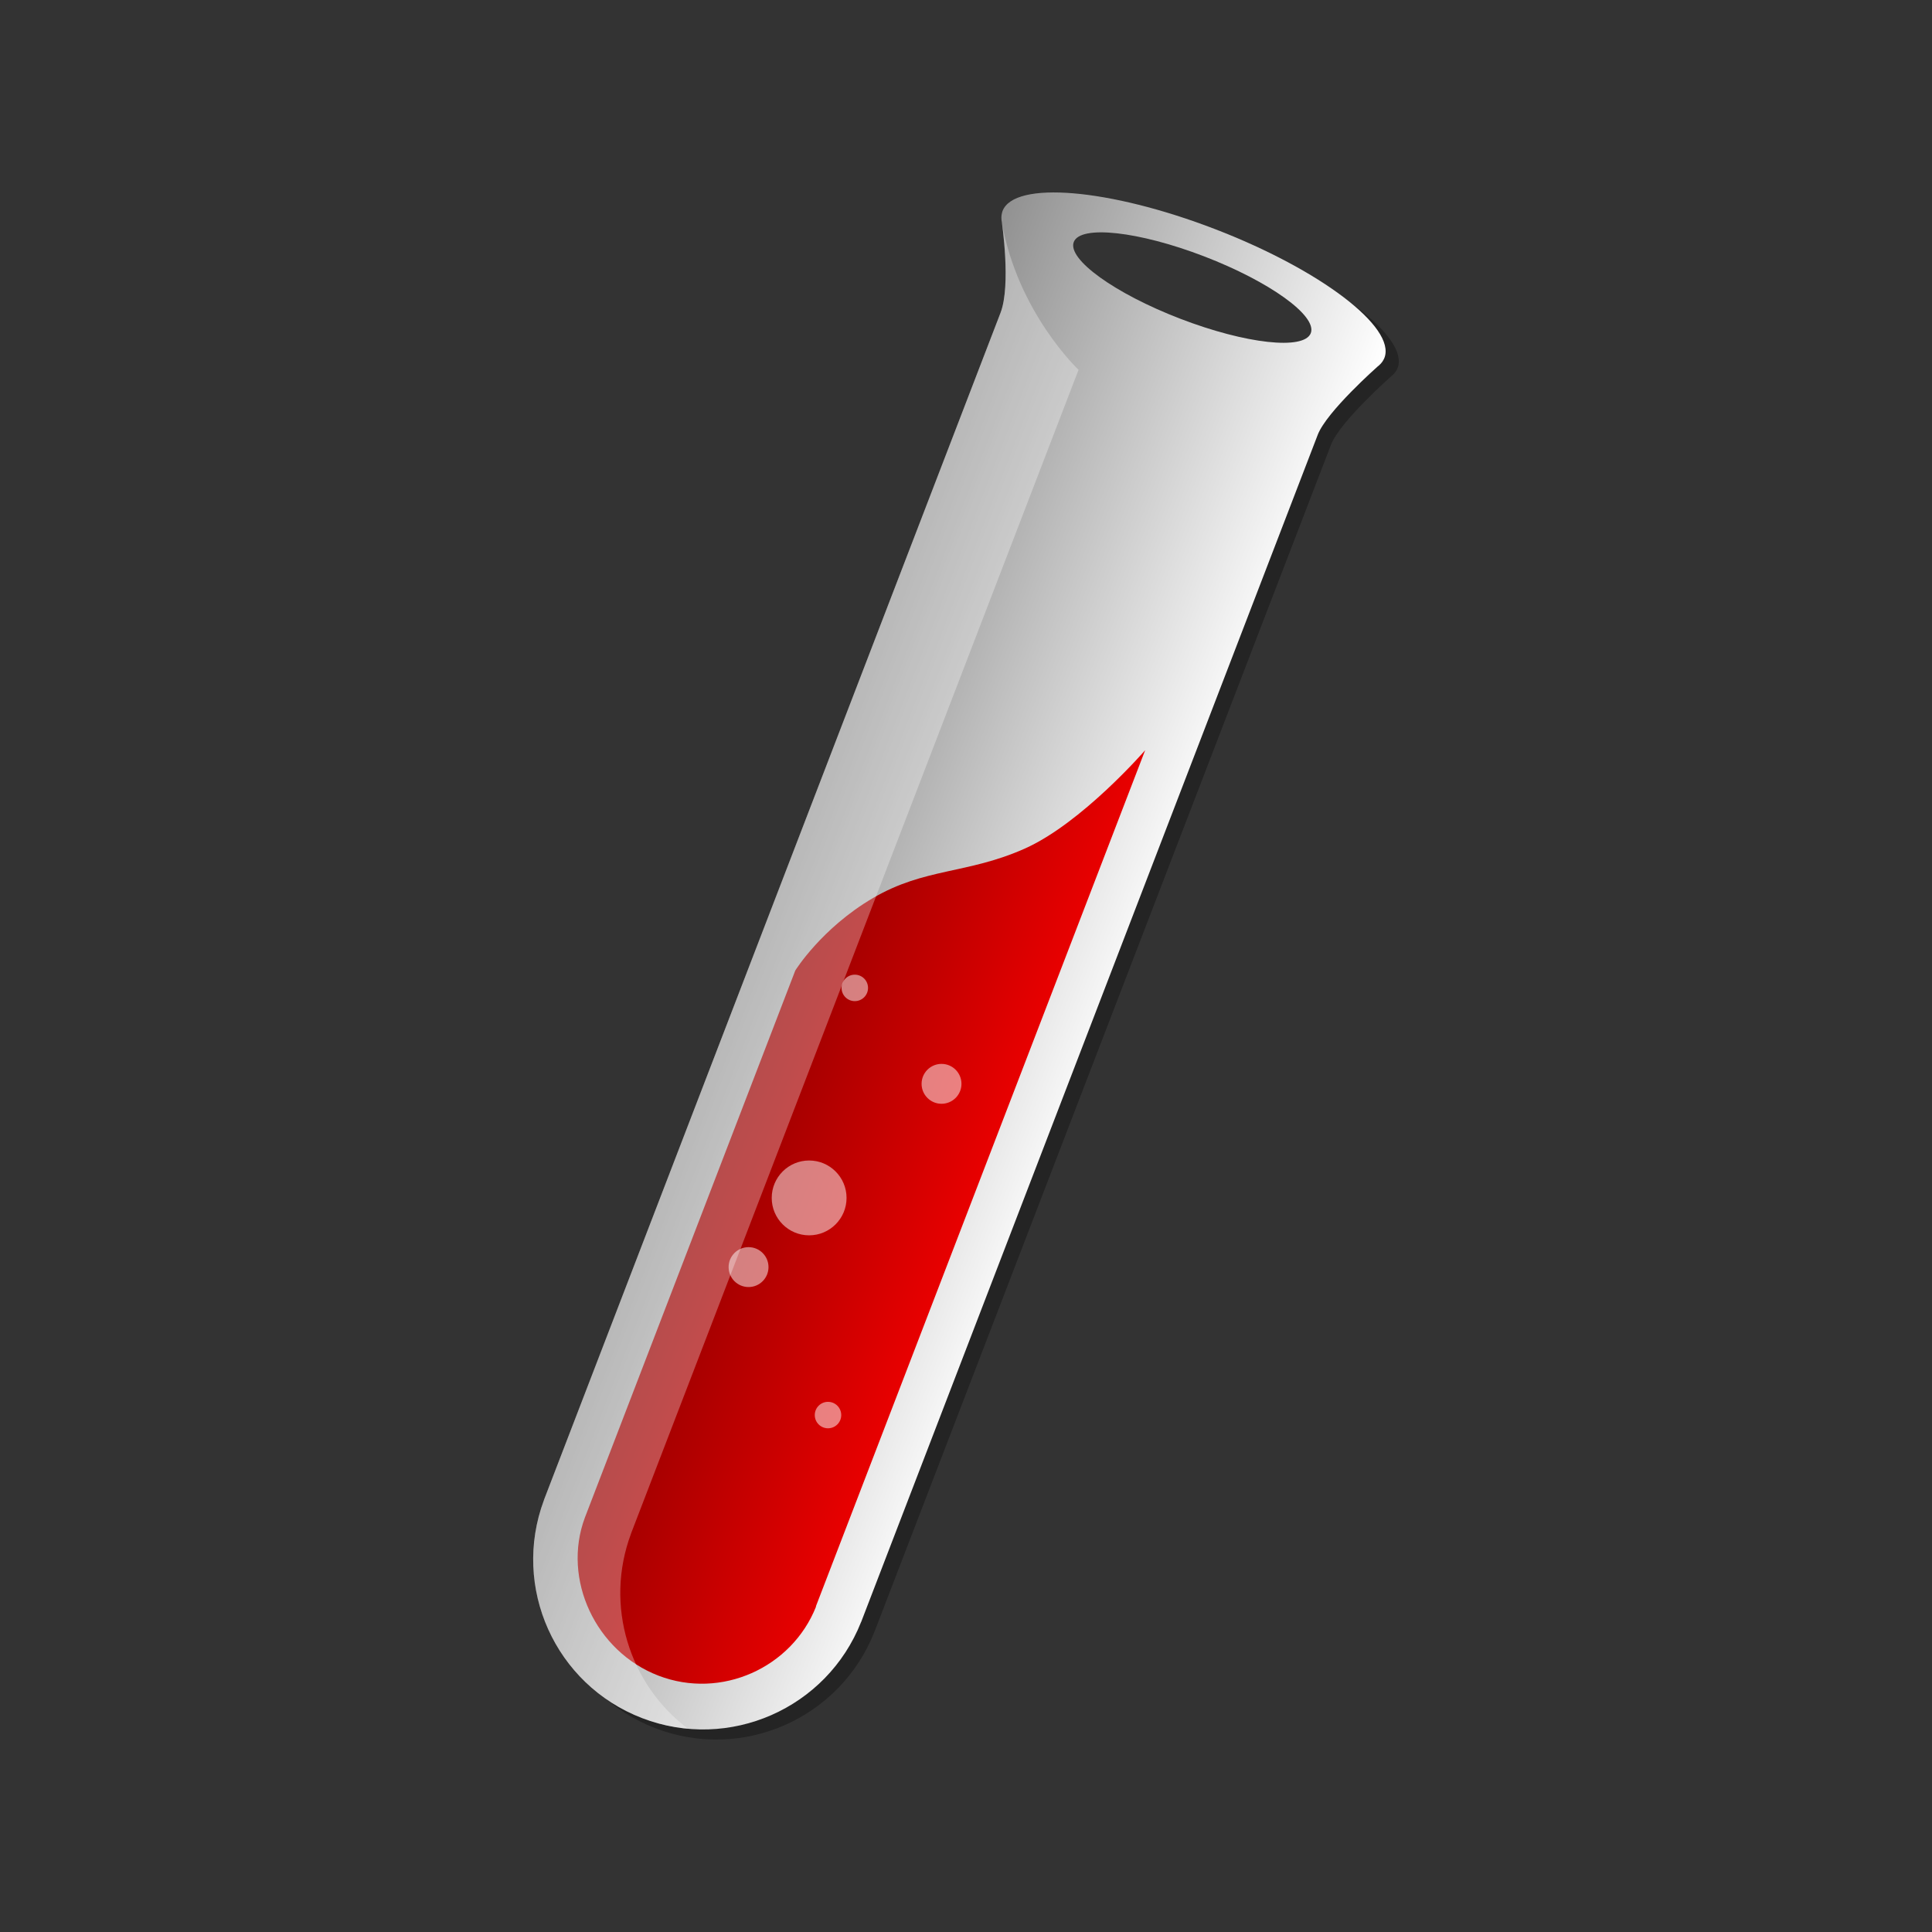
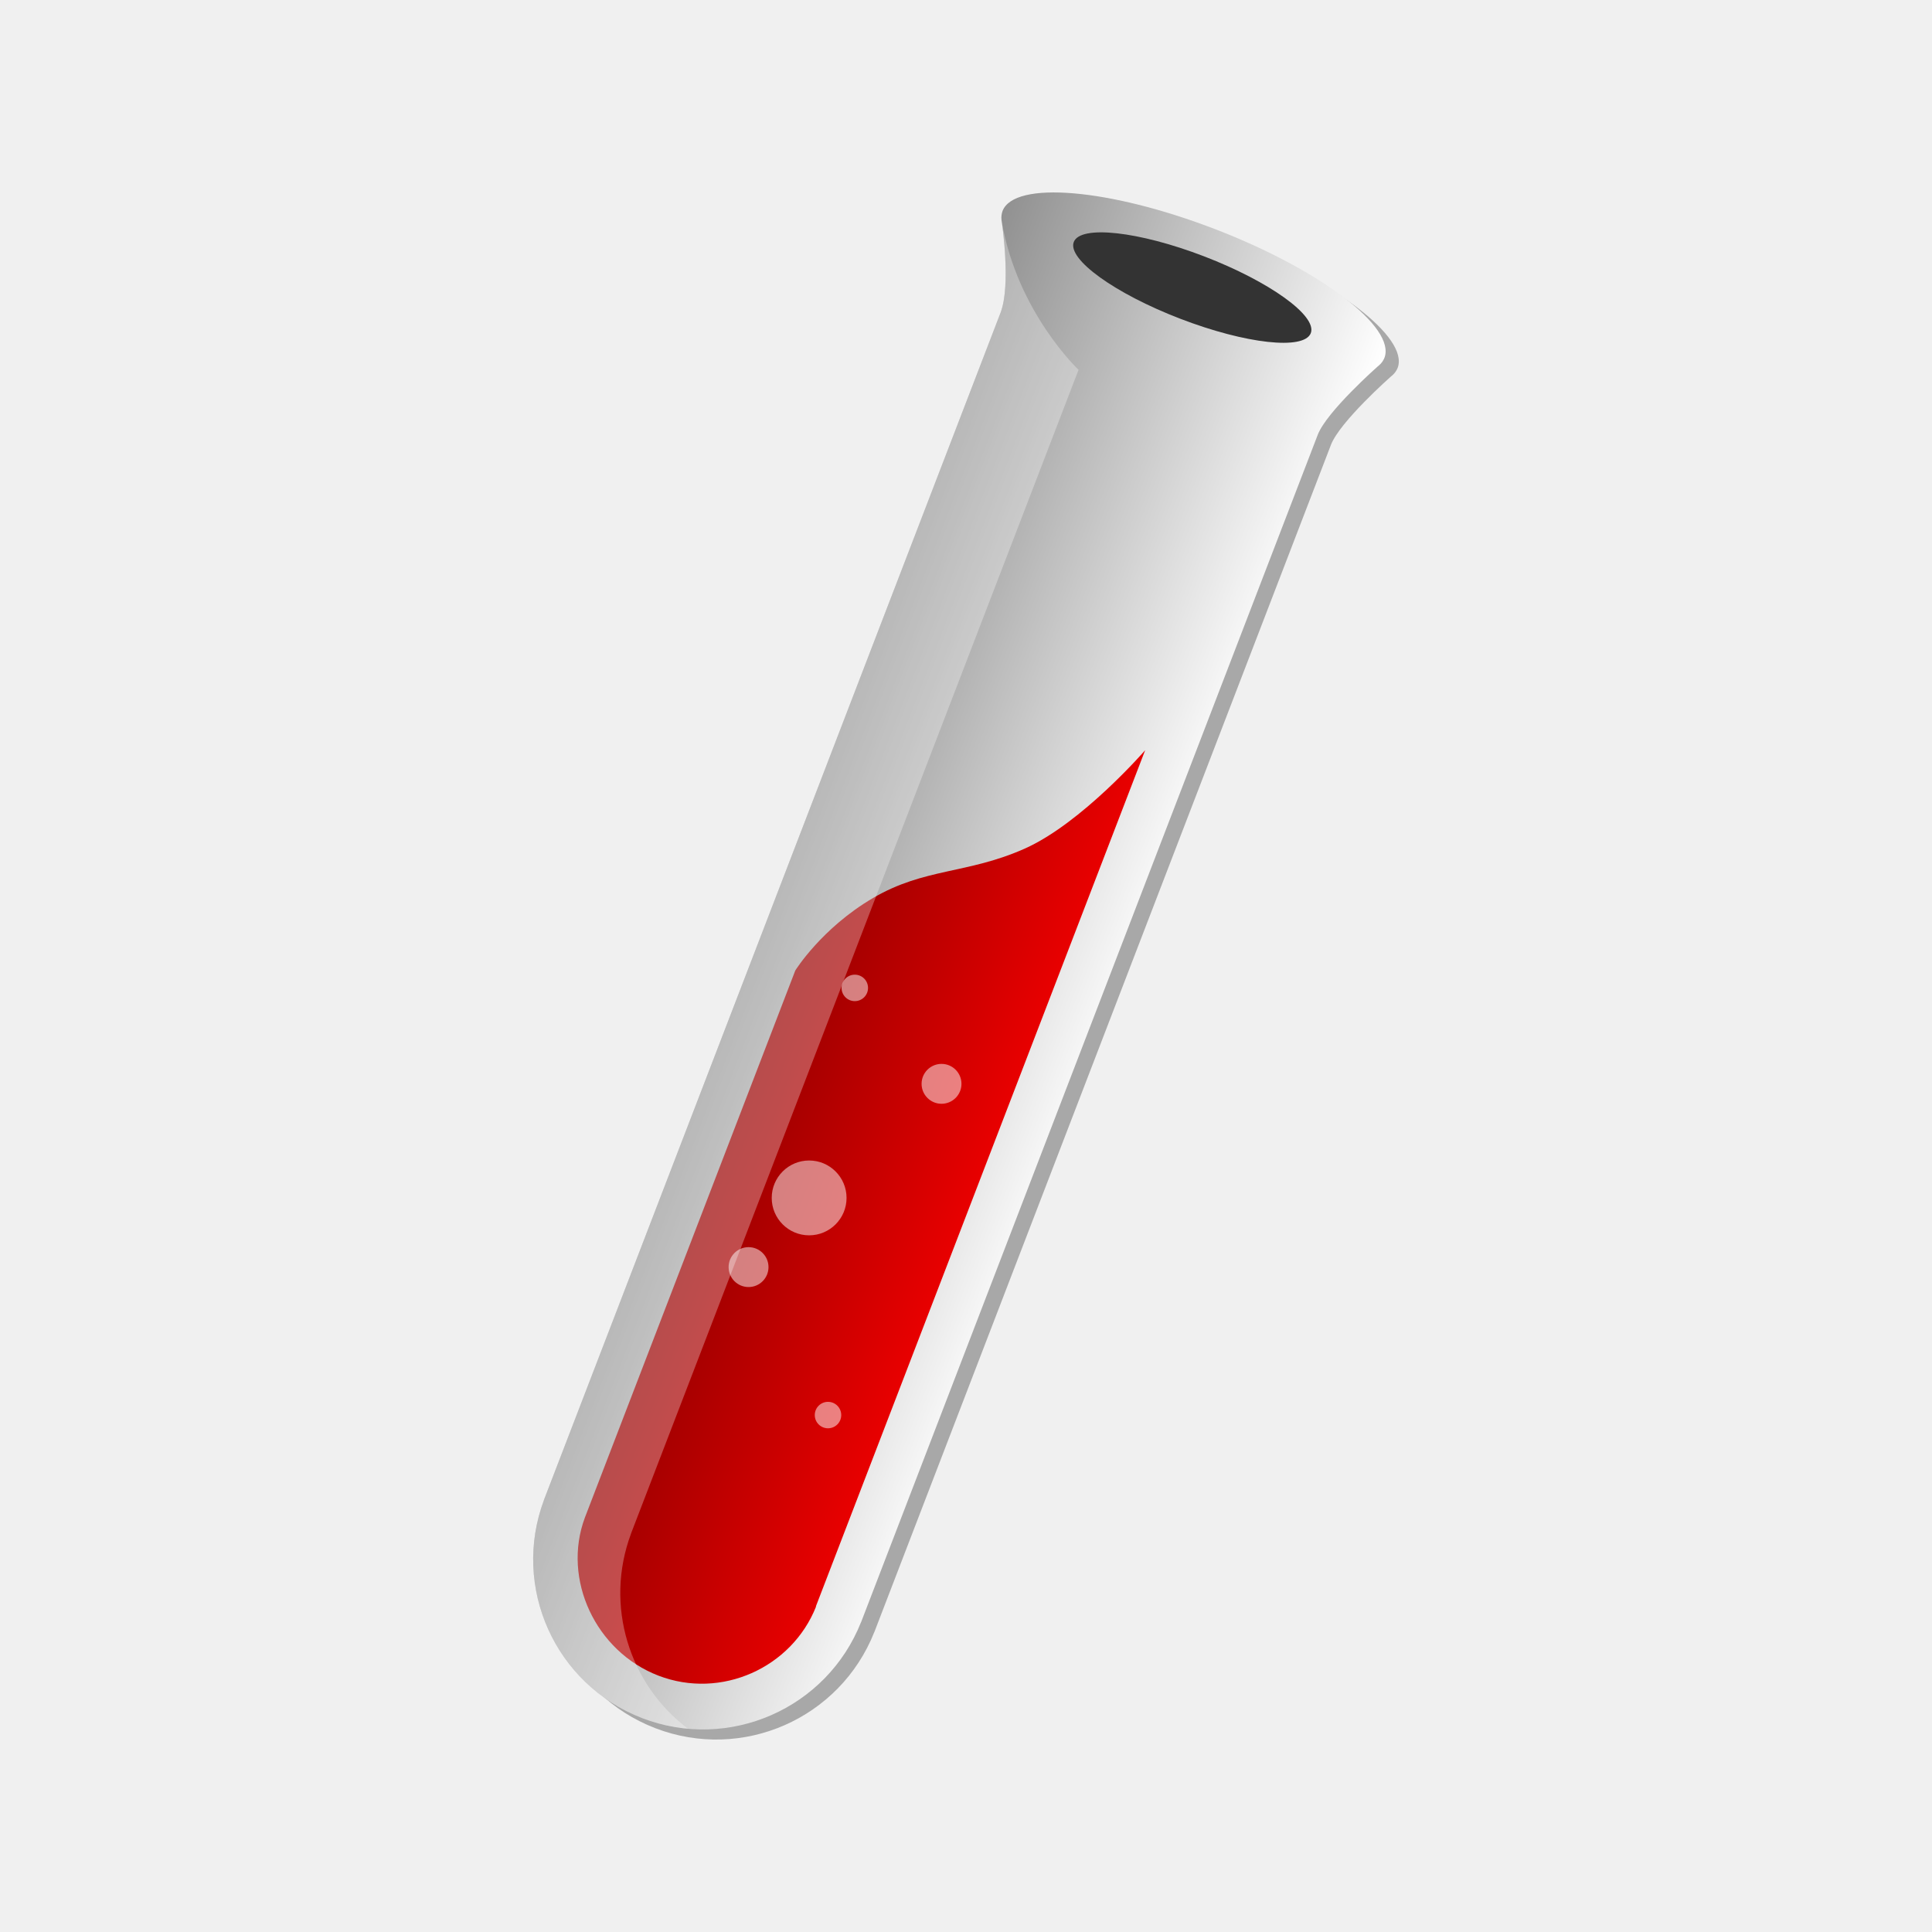
<svg xmlns="http://www.w3.org/2000/svg" width="800px" height="800px" viewBox="0 0 512 512">
-   <path fill="#333" d="M0 0h512v512H0z" />
+   <path fill="none" d="M0 0h512v512H0z" />
  <path opacity=".3" d="M269.02 59.151c-.184.737-.188 1.529-.033 2.365 0 0 2.507 16.642-.339 24.048L147.643 400.197l.009.004c-8.636 23.11 2.937 48.911 26.014 57.787 23.077 8.875 48.955-2.524 58.03-25.464l.011.005 121.005-314.634c2.366-6.155 15.86-18.079 15.86-18.079.677-.516 1.202-1.108 1.56-1.778l.059-.122c.065-.132.141-.258.193-.395 3.12-8.113-17.005-23.405-44.952-34.152-27.948-10.748-53.133-12.884-56.253-4.771-.053.137-.083.281-.122.422l-.037.131z" />
  <linearGradient id="a" gradientUnits="userSpaceOnUse" x1="206.458" y1="215.263" x2="283.13" y2="291.934" gradientTransform="rotate(-23.964 255.81 252.823)">
    <stop offset="0" stop-color="#919191" />
    <stop offset="1" stop-color="#ffffff" />
  </linearGradient>
  <path fill="url(#a)" d="M265.523 56.477c-.185.737-.19 1.529-.033 2.365 0 0 2.508 16.642-.34 24.048L144.144 397.522l.011.004c-8.635 23.11 2.937 48.911 26.014 57.787 23.075 8.875 48.955-2.524 58.03-25.464l.011.005L349.215 115.22c2.365-6.155 15.86-18.079 15.86-18.079.677-.516 1.202-1.107 1.56-1.778l.058-.122c.065-.131.141-.258.193-.395 3.12-8.113-17.005-23.404-44.951-34.152-27.948-10.748-53.133-12.884-56.253-4.771-.053.137-.083.281-.122.422l-.037.132z" />
  <linearGradient id="b" gradientUnits="userSpaceOnUse" x1="177.629" y1="273.752" x2="224.046" y2="320.169" gradientTransform="rotate(-23.964 255.81 252.823)">
    <stop offset="0" stop-color="#900" />
    <stop offset="1" stop-color="#e80000" />
  </linearGradient>
  <path fill="url(#b)" d="M303.48 198.814L216.218 425.71l.057.021c-6.436 16.262-25.166 24.723-41.781 18.333-16.615-6.39-25.608-25.512-19.488-41.897l55.758-144.982s6.964-11.233 20.637-19.225c13.673-7.991 24.949-6.305 40.132-13.053 15.182-6.748 31.947-26.093 31.947-26.093z" />
  <ellipse transform="rotate(21.038 315.94 76.192)" fill="#333" cx="315.97" cy="76.201" rx="33.648" ry="8.85" />
  <path opacity=".3" fill="#FFF" d="M265.489 58.841s2.471 16.737-.34 24.048L144.144 397.522l.011.004c-8.635 23.11 2.937 48.911 26.014 57.787a45.103 45.103 0 0012.164 2.822c-15.556-11.702-22.23-32.632-15.093-51.73l-.011-.004L285.833 98.009s-16.144-15.159-20.344-39.168z" />
  <g fill="#FFF">
    <circle opacity=".5" cx="226.531" cy="261.806" r="3.506" />
    <circle opacity=".5" cx="249.514" cy="287.227" r="5.285" />
    <circle opacity=".5" cx="214.429" cy="317.459" r="9.915" />
    <circle opacity=".5" cx="198.375" cy="335.795" r="5.286" />
    <circle opacity=".5" cx="219.43" cy="375.008" r="3.506" />
  </g>
</svg>
